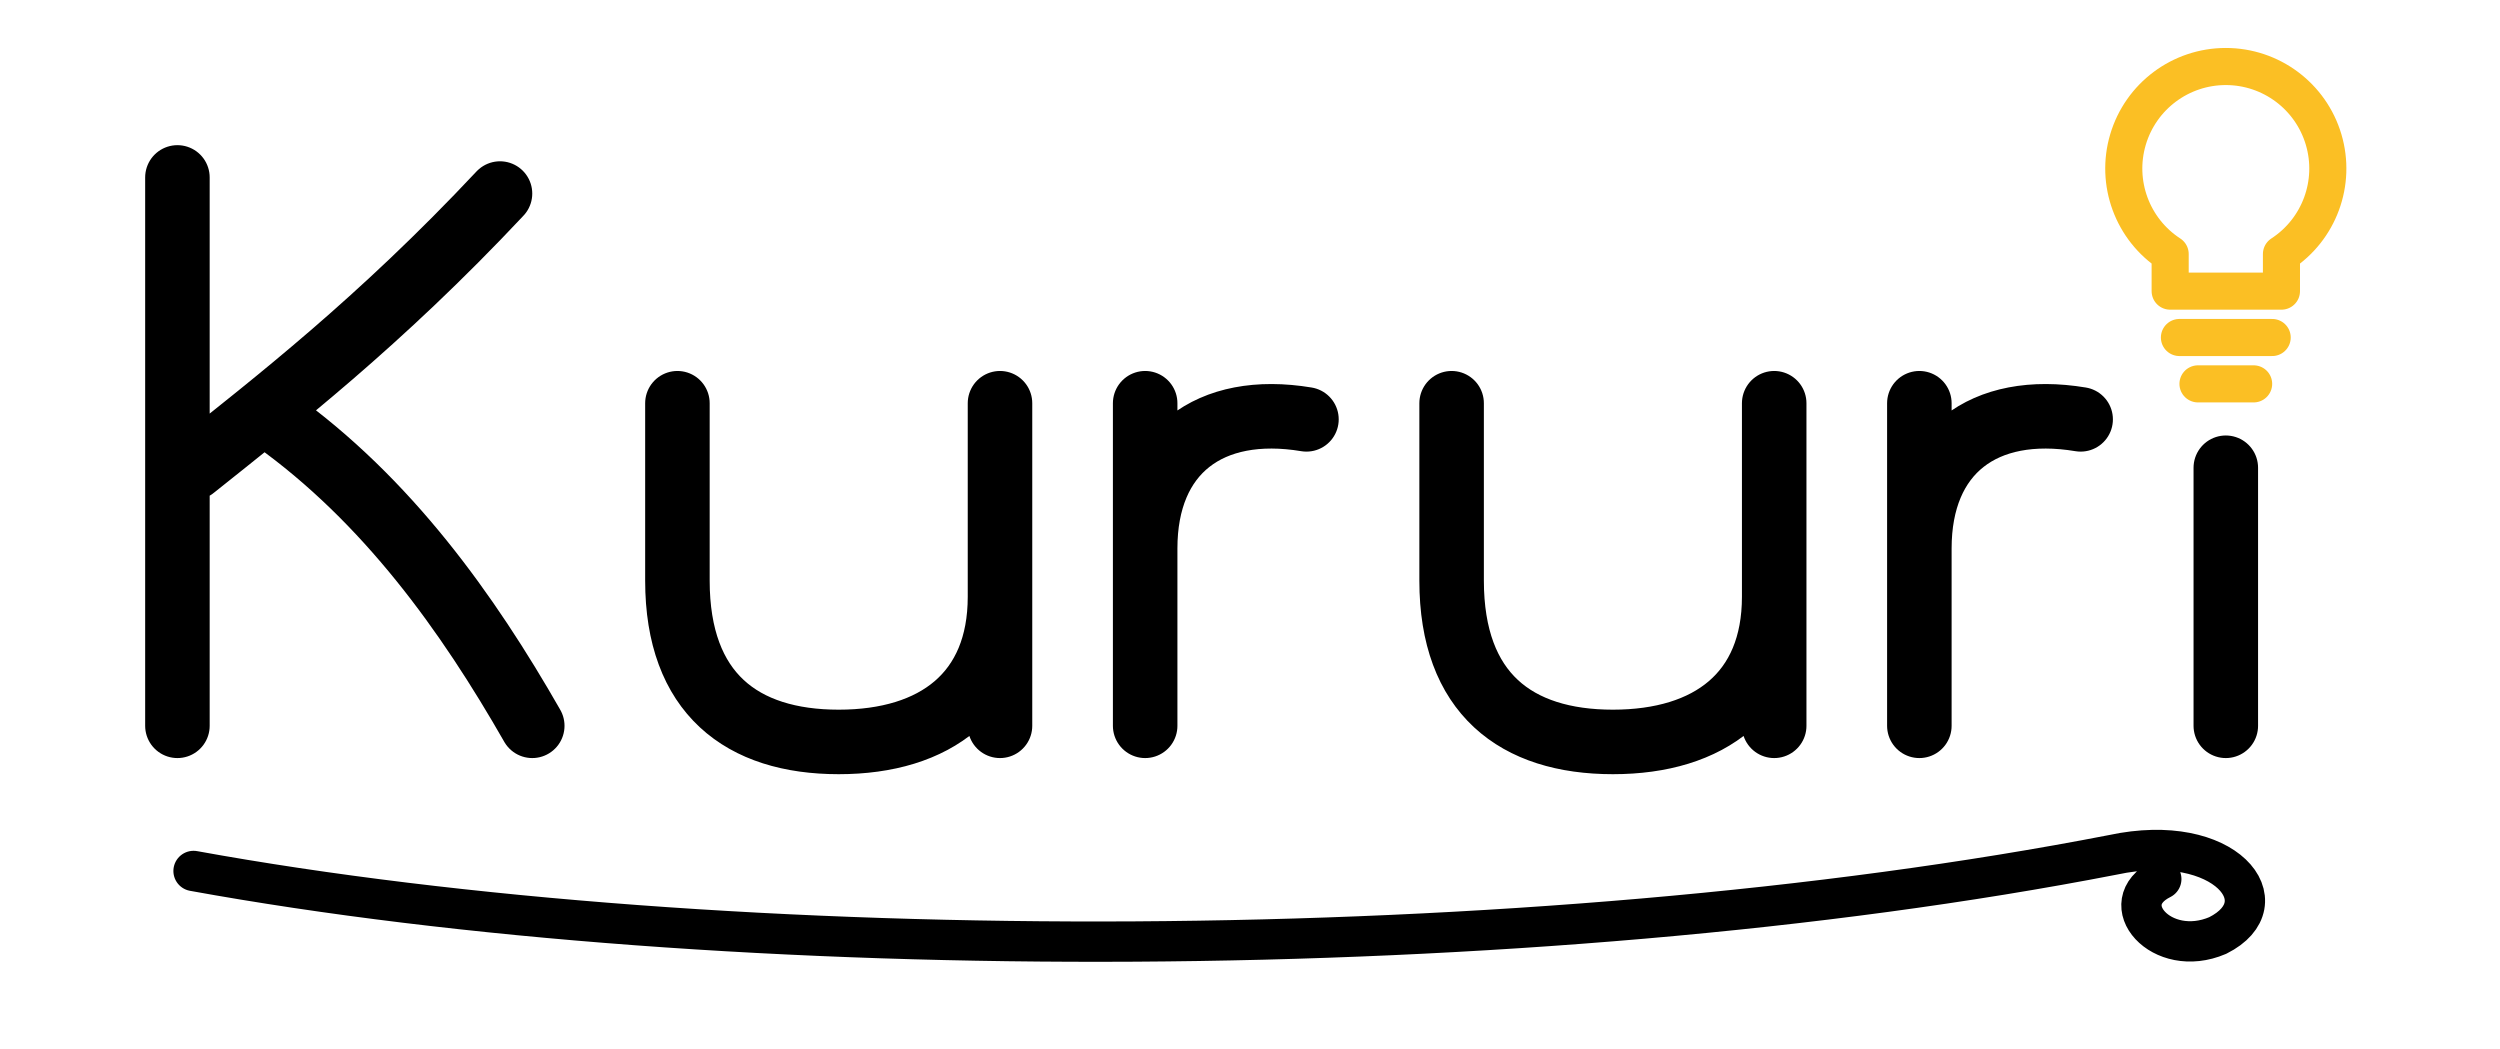
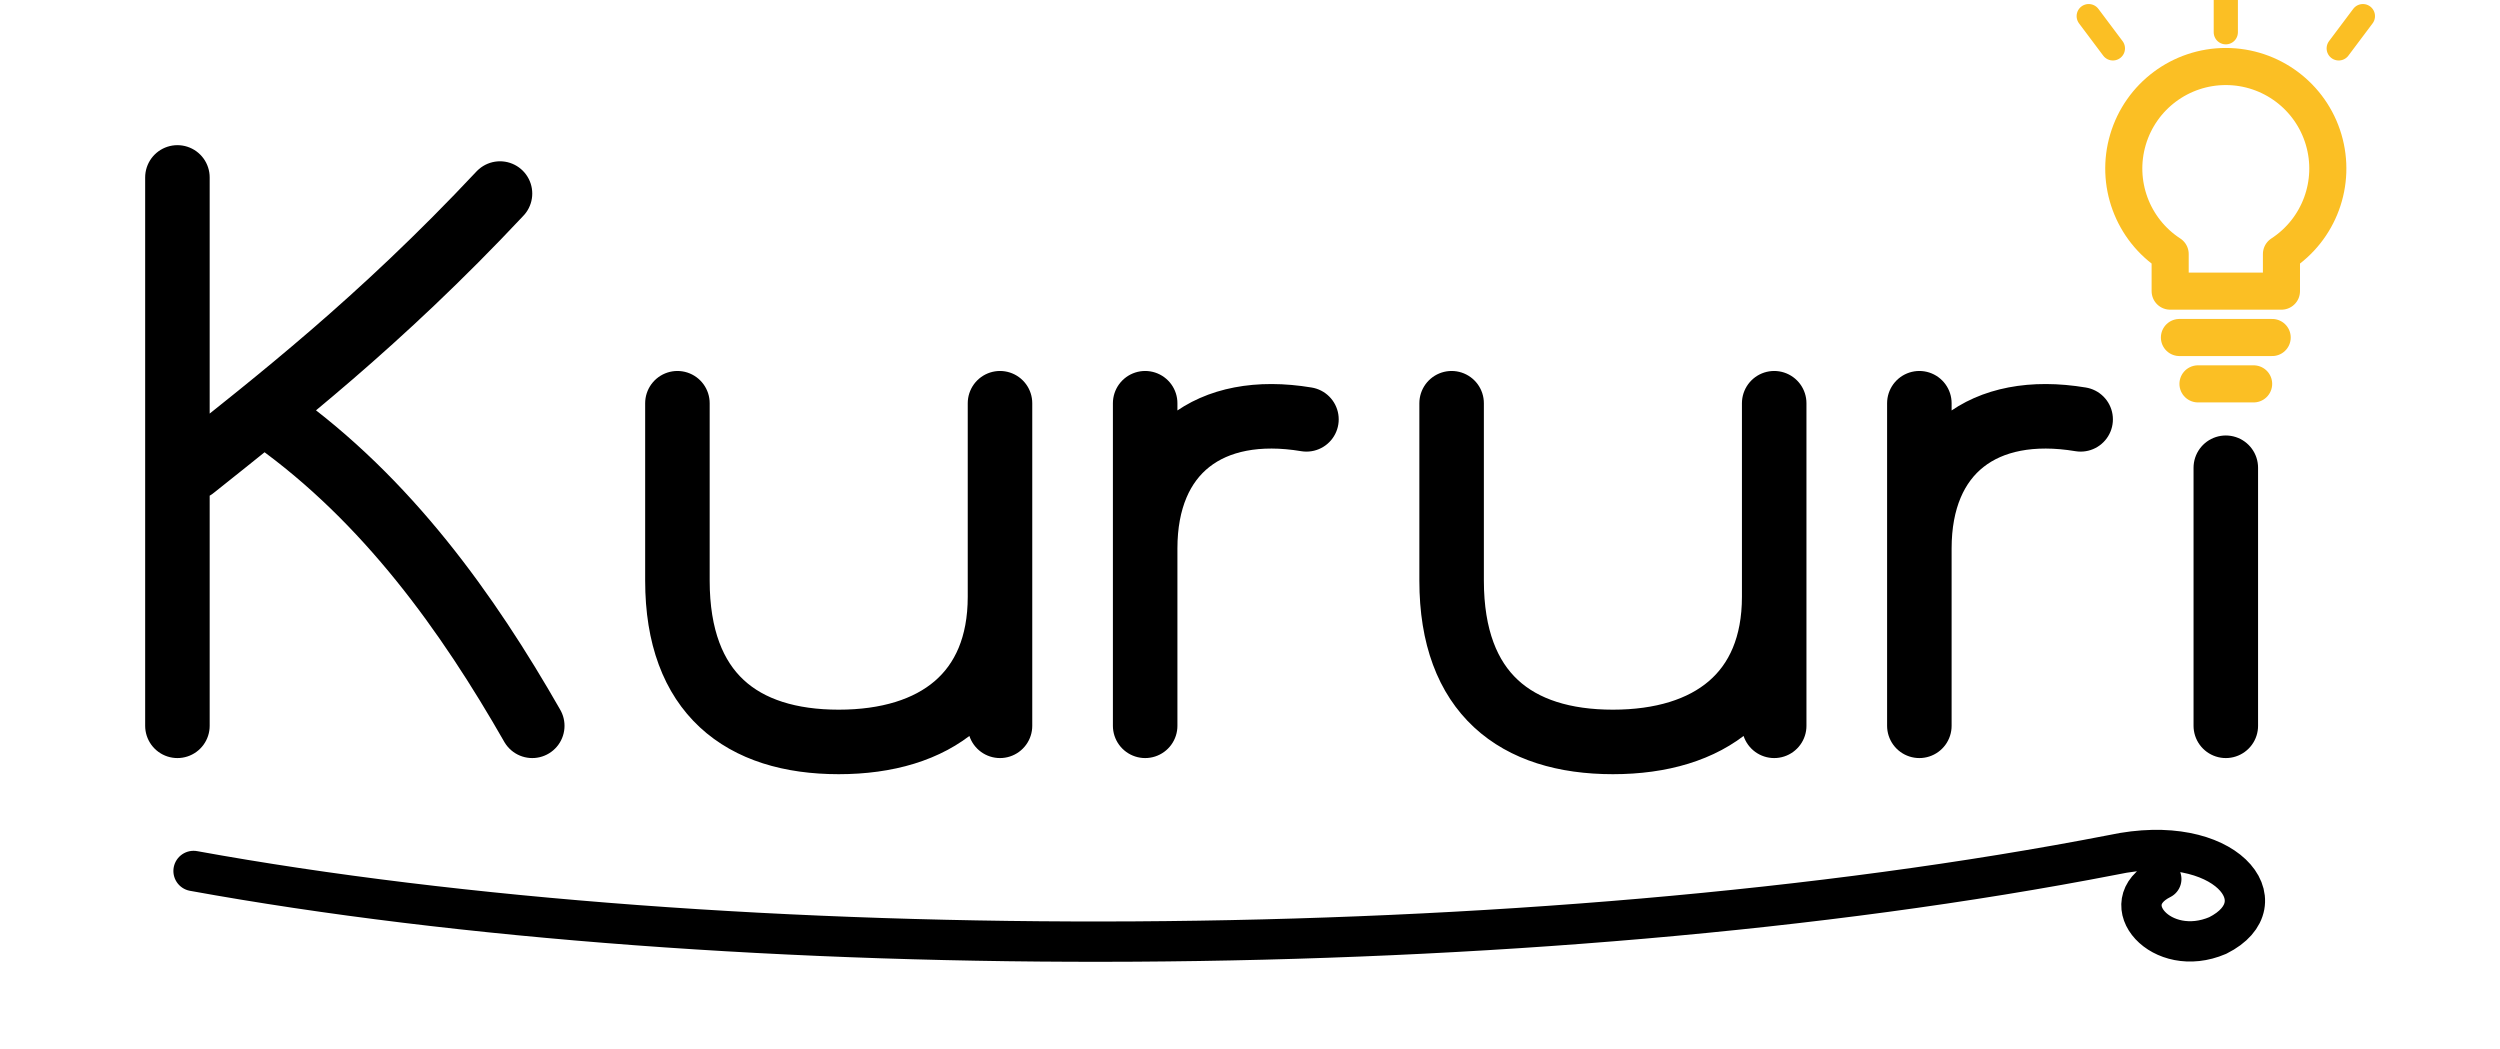
<svg xmlns="http://www.w3.org/2000/svg" viewBox="0 0 310 130" role="img" aria-label="Kururi">
  <g fill="none" stroke="currentColor" stroke-width="8" stroke-linecap="round" stroke-linejoin="round">
    <path d="M22 22V90M62 24C47 40 34 50 24 58M34 52C48 62 58 76 66 90" />
    <path d="M84 50V72C84 86 92 92 104 92 116 92 124 86 124 74M124 50V90" />
    <path d="M142 50V90M142 68C142 56 150 50 162 52" />
    <path d="M180 50V72C180 86 188 92 200 92 212 92 220 86 220 74M220 50V90" />
    <path d="M238 50V90M238 68C238 56 246 50 258 52" />
    <path d="M276 58V90" />
    <path d="M24 108C90 120 190 120 262 106 276 103 283 112 275 116 268 119 262 112 268 109" stroke-width="5" />
  </g>
+   <g fill="none" stroke="#fbbf24" stroke-width="3" stroke-linecap="round">
+     <path d="M276 -2V4M259 2L262 6M293 2L290 6" />
+   </g>
  <g transform="translate(276 20) scale(1.15) rotate(180 0 7)">
    <g fill="none" stroke="#fbbf24" stroke-width="4" stroke-linecap="round" stroke-linejoin="round">
      <path d="M-6 0V4A11 11 0 1 0 6 4V0Z" />
      <path d="M-5 -5H5M-3 -10H3" />
    </g>
  </g>
</svg>
